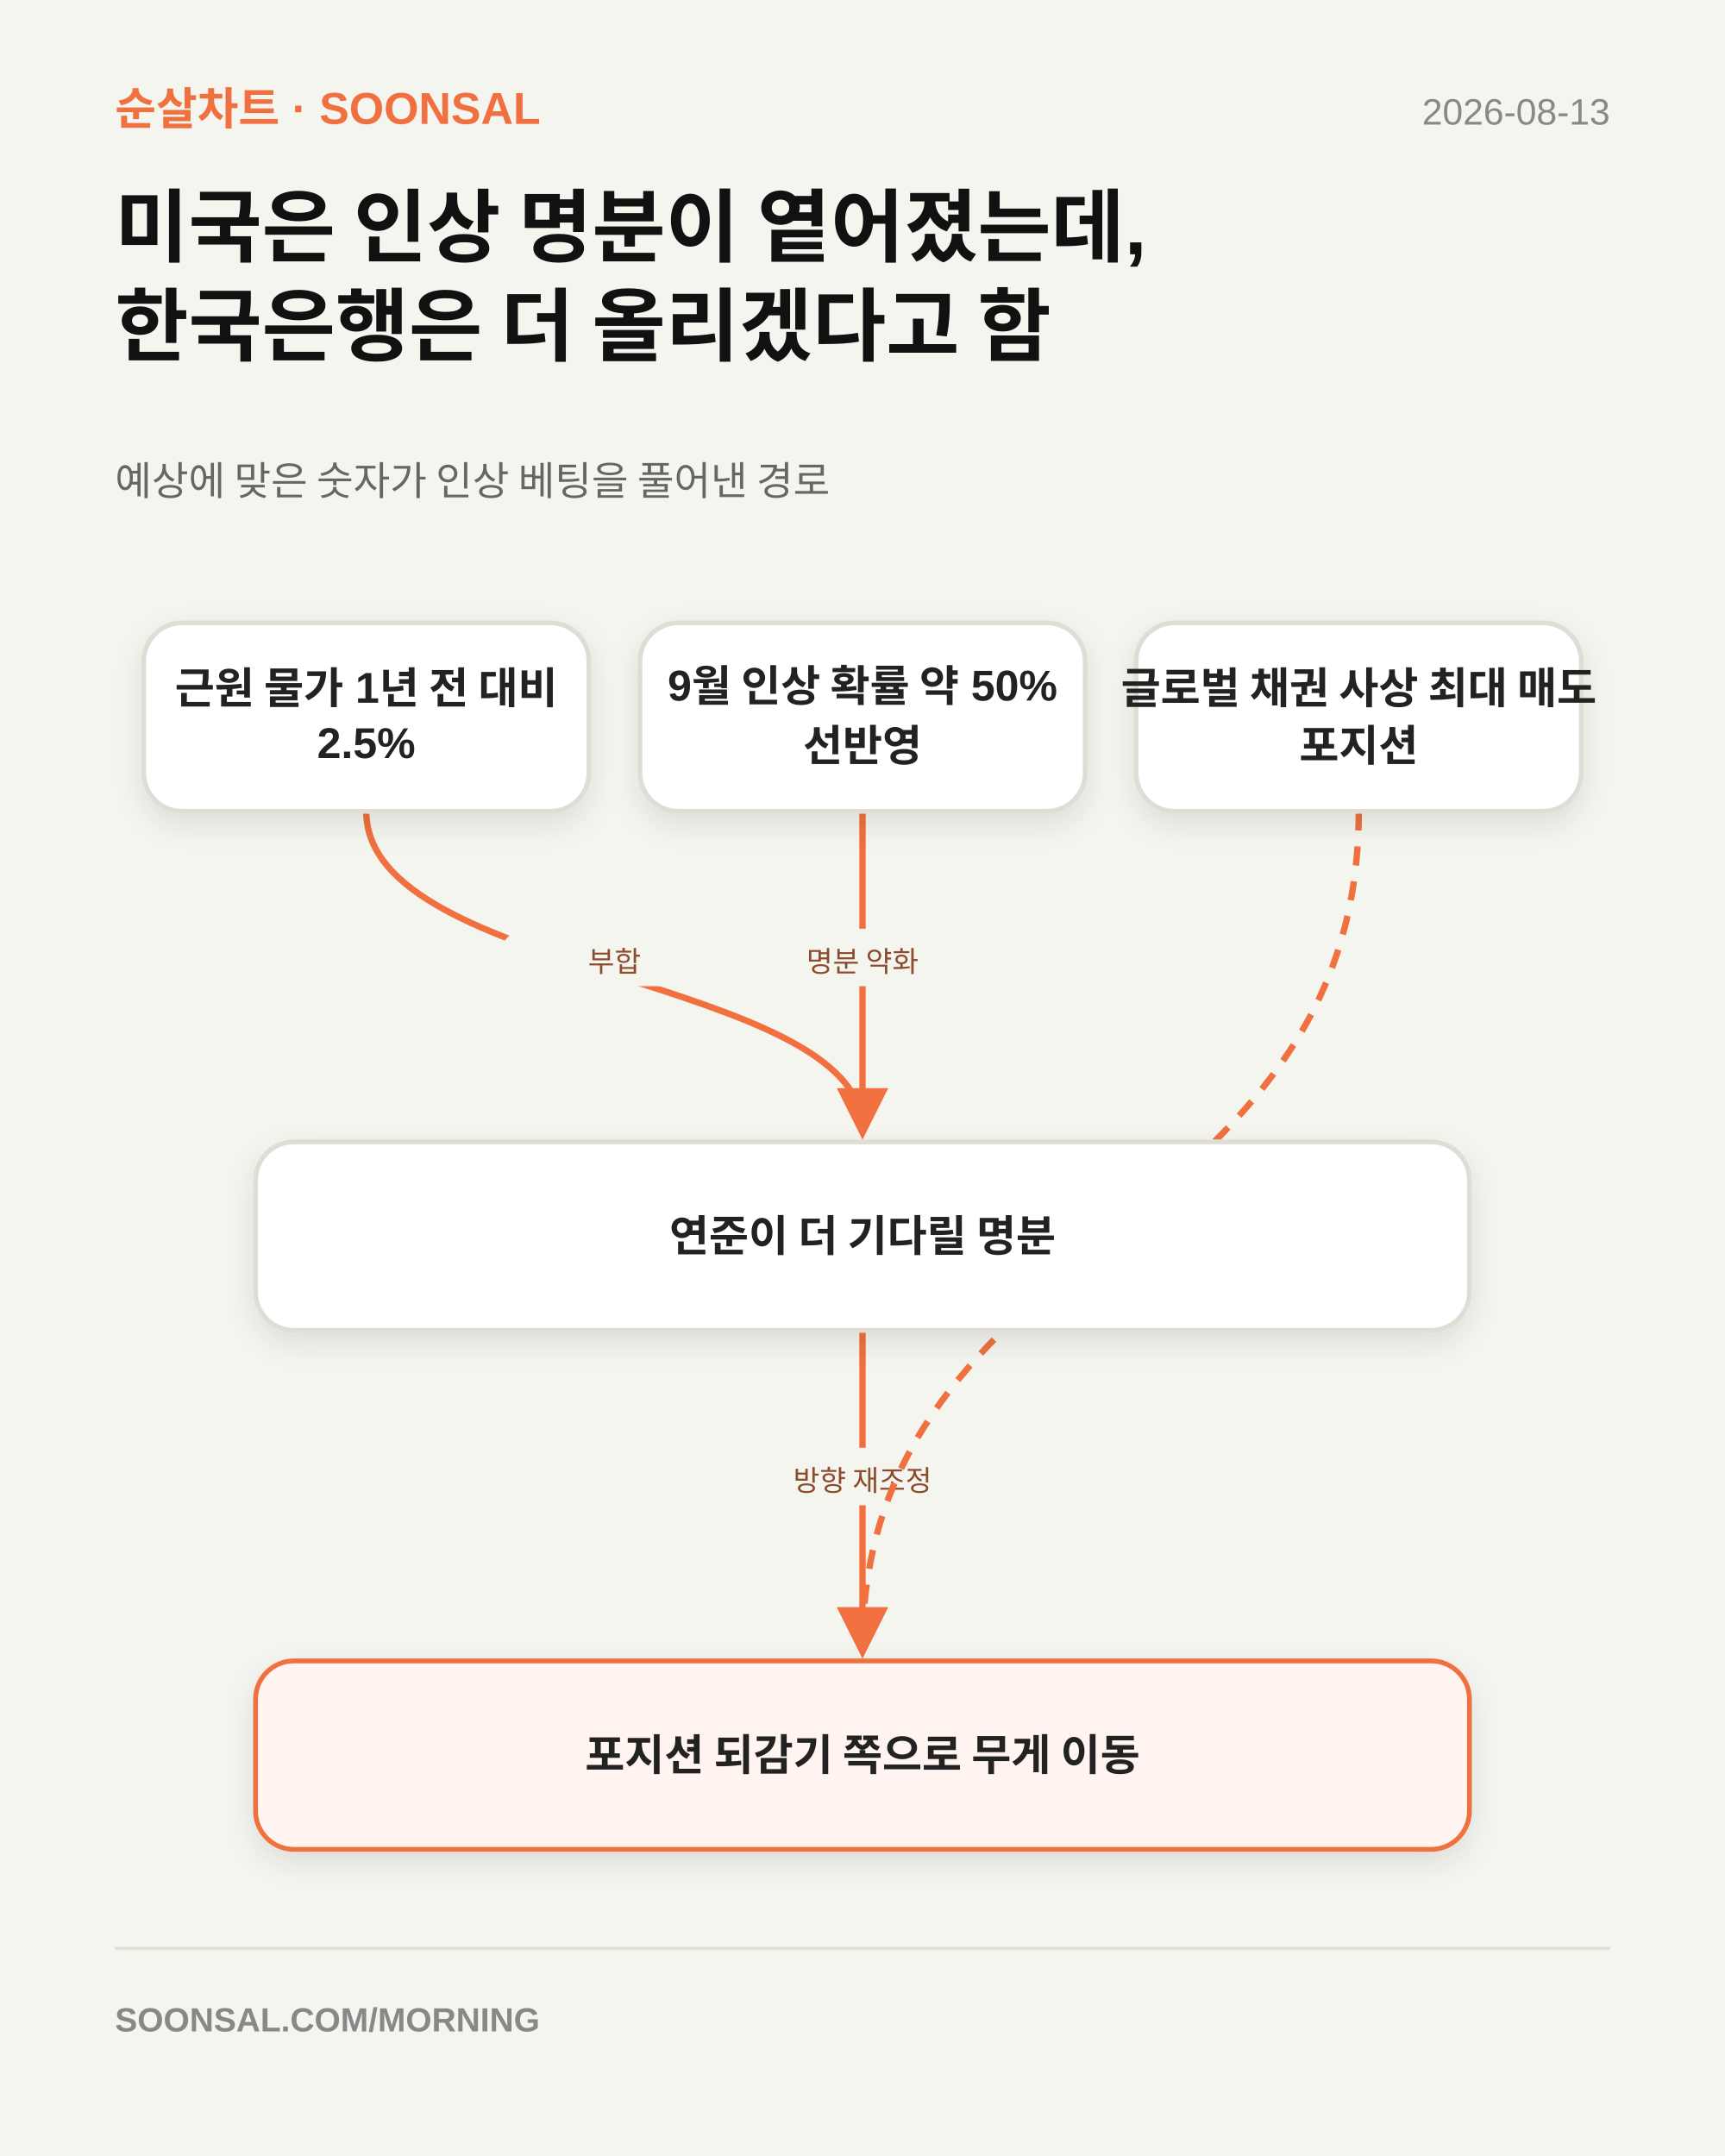
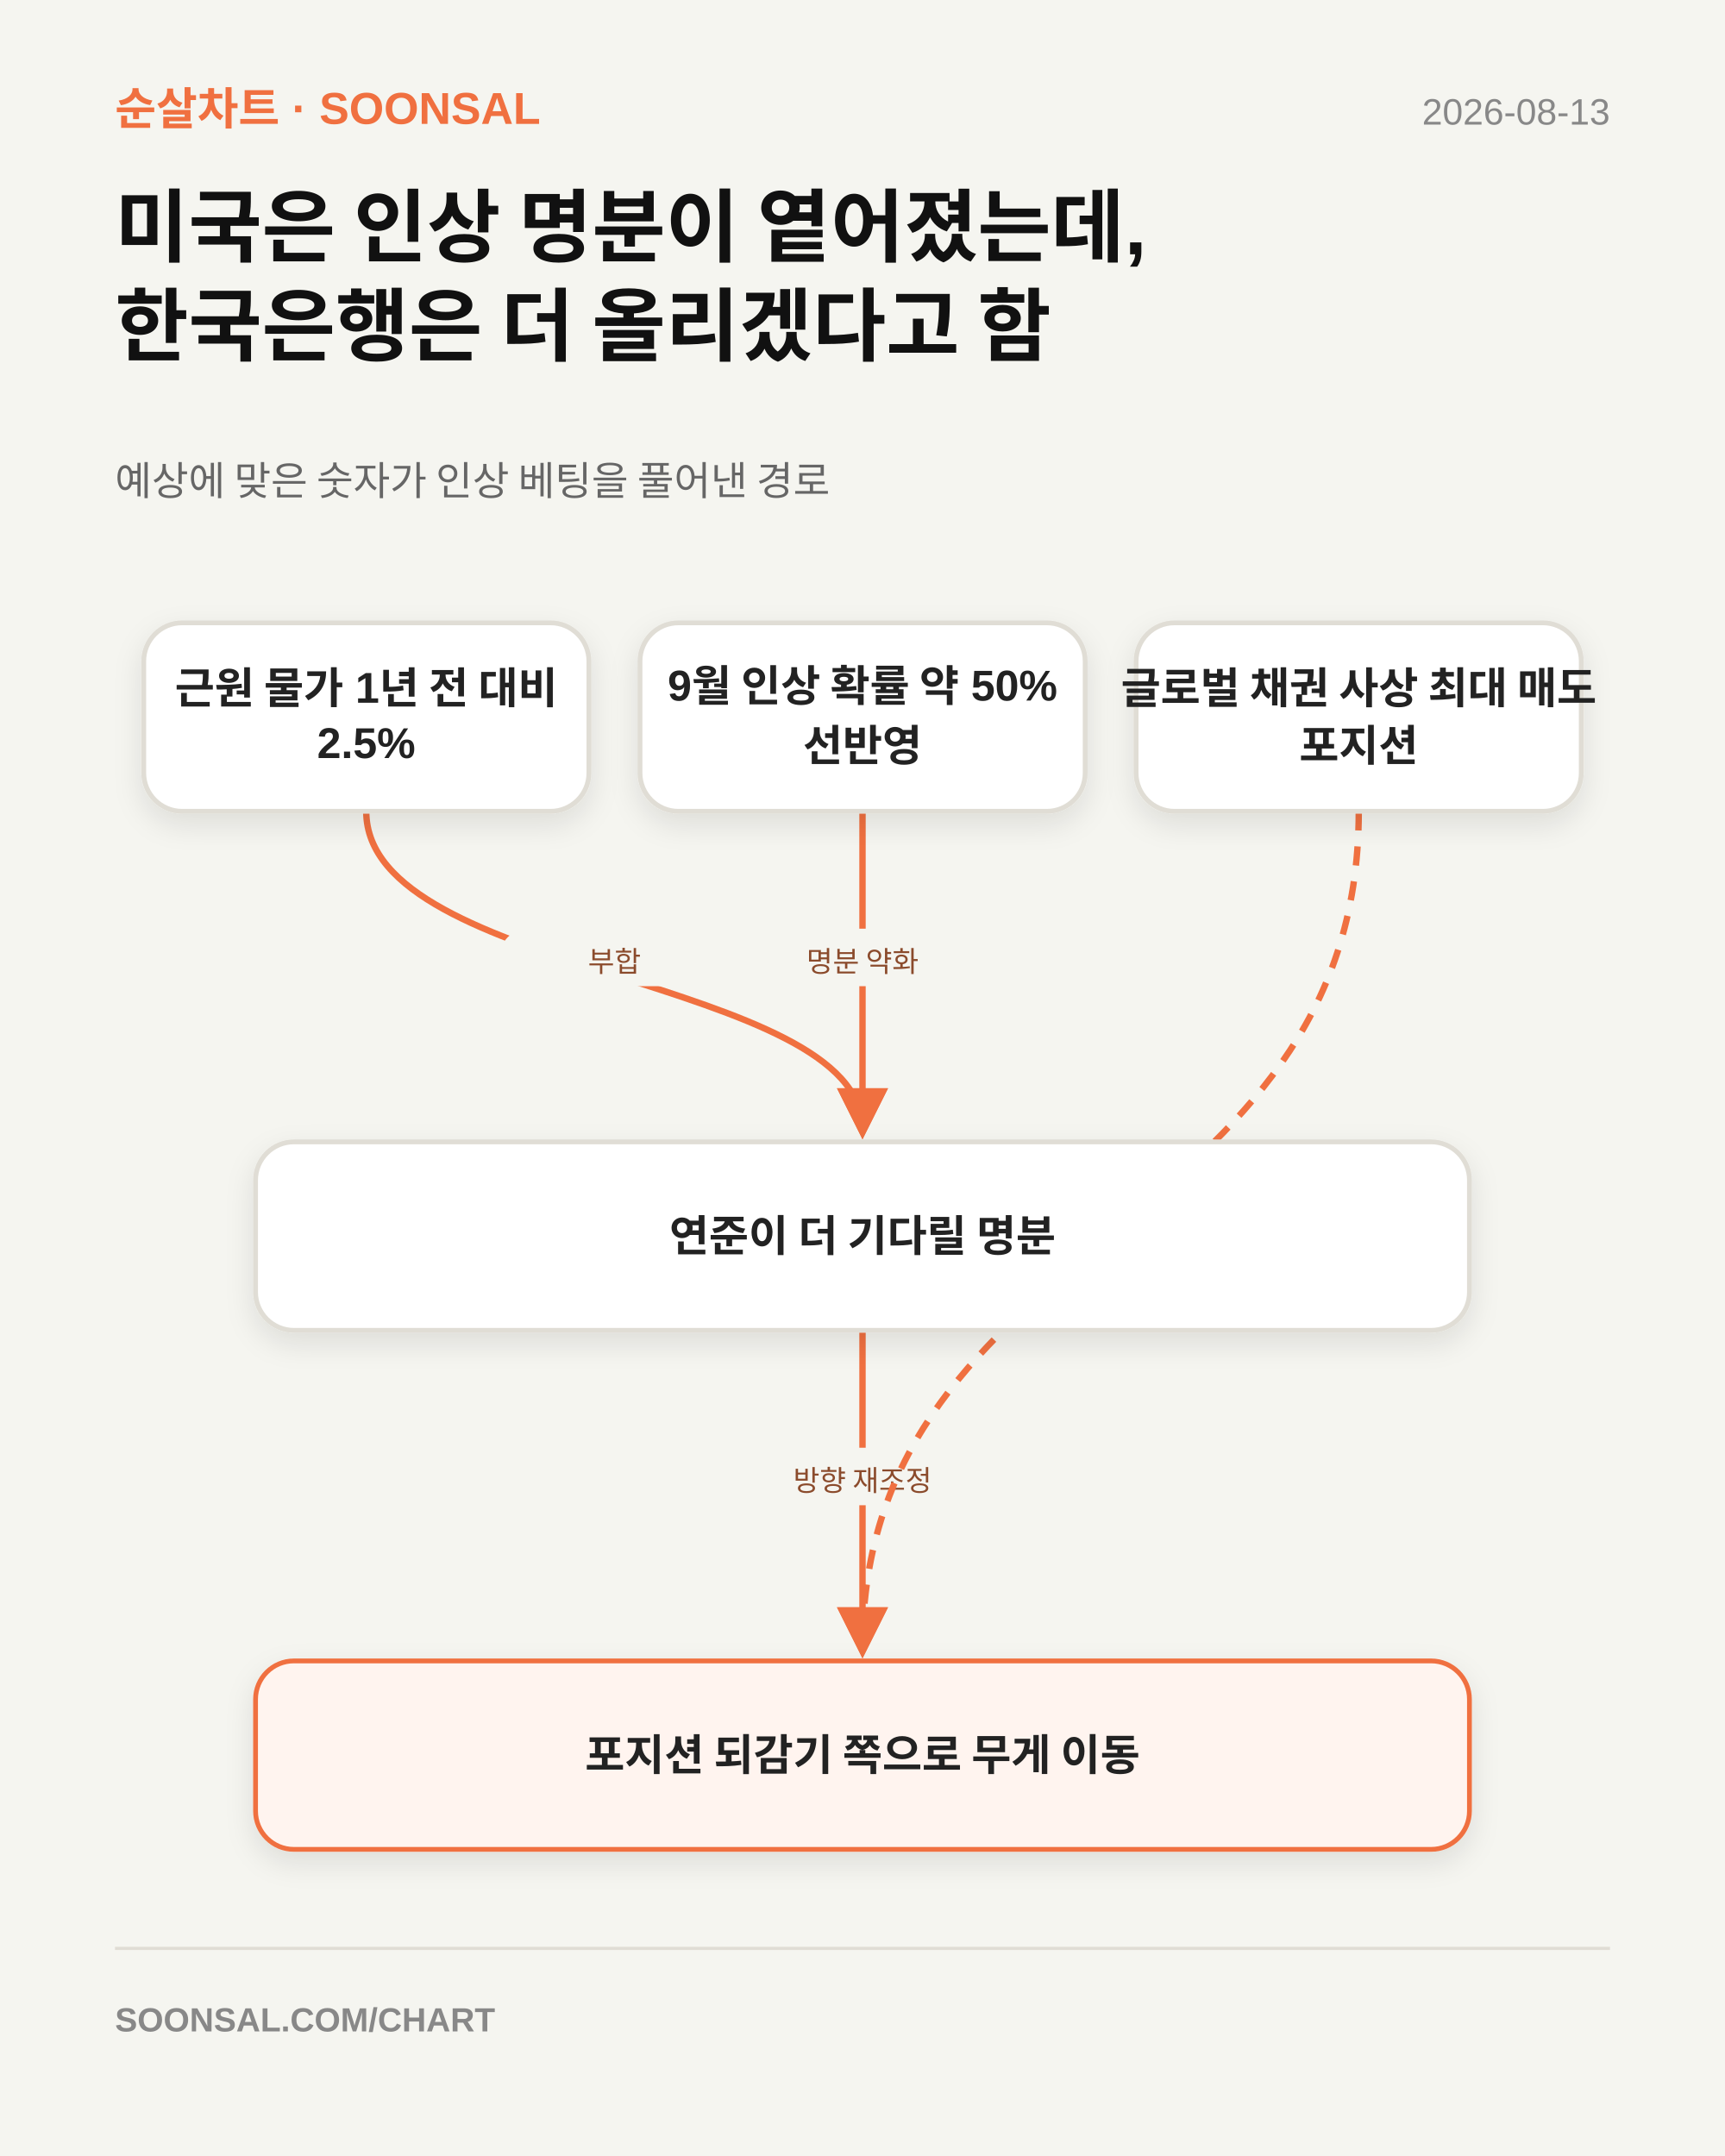
<svg xmlns="http://www.w3.org/2000/svg" width="1080" height="1350" viewBox="0 0 1080 1350">
  <defs>
    <filter id="shadow" x="-20%" y="-20%" width="140%" height="160%">
      <feDropShadow dx="0" dy="7" stdDeviation="9" flood-color="#111111" flood-opacity=".10" />
    </filter>
    <marker id="arrow" viewBox="0 0 10 10" refX="8" refY="5" markerWidth="8" markerHeight="8" orient="auto-start-reverse">
      <path d="M 0 0 L 10 5 L 0 10 z" fill="#F07040" />
    </marker>
  </defs>
  <rect width="1080" height="1350" fill="#F5F5F0" />
  <text x="72" y="78" font-family="Apple SD Gothic Neo,Malgun Gothic,Arial,sans-serif" font-size="28" font-weight="800" fill="#F07040">순살차트 · SOONSAL</text>
  <text x="1008" y="78" text-anchor="end" font-family="Apple SD Gothic Neo,Malgun Gothic,Arial,sans-serif" font-size="23" fill="#888888">2026-08-13</text>
  <text x="72" y="160" font-family="Apple SD Gothic Neo,Malgun Gothic,Arial,sans-serif" font-size="50" font-weight="800" fill="#111111">미국은 인상 명분이 옅어졌는데,</text>
  <text x="72" y="222" font-family="Apple SD Gothic Neo,Malgun Gothic,Arial,sans-serif" font-size="50" font-weight="800" fill="#111111">한국은행은 더 올리겠다고 함</text>
  <text x="72" y="310" font-family="Apple SD Gothic Neo,Malgun Gothic,Arial,sans-serif" font-size="25" fill="#666666">예상에 맞은 숫자가 인상 베팅을 풀어낸 경로</text>
  <path d="M 229.3 508.0 C 229.3 611.5, 540.0 611.5, 540.0 707.0" fill="none" stroke="#F07040" stroke-width="4" marker-end="url(#arrow)" />
  <rect x="312.7" y="581.5" width="144" height="36" rx="18" fill="#F5F5F0" />
  <text x="384.7" y="608.5" text-anchor="middle" font-family="Apple SD Gothic Neo,Malgun Gothic,Arial,sans-serif" font-size="18" fill="#8B4B2C">부합</text>
  <path d="M 540.0 508.0 C 540.0 611.5, 540.0 611.5, 540.0 707.0" fill="none" stroke="#F07040" stroke-width="4" marker-end="url(#arrow)" />
  <rect x="468.0" y="581.5" width="144" height="36" rx="18" fill="#F5F5F0" />
  <text x="540.0" y="608.5" text-anchor="middle" font-family="Apple SD Gothic Neo,Malgun Gothic,Arial,sans-serif" font-size="18" fill="#8B4B2C">명분 약화</text>
  <path d="M 540.0 833.0 C 540.0 936.5, 540.0 936.5, 540.0 1032.0" fill="none" stroke="#F07040" stroke-width="4" marker-end="url(#arrow)" />
  <rect x="468.0" y="906.5" width="144" height="36" rx="18" fill="#F5F5F0" />
  <text x="540.0" y="933.5" text-anchor="middle" font-family="Apple SD Gothic Neo,Malgun Gothic,Arial,sans-serif" font-size="18" fill="#8B4B2C">방향 재조정</text>
  <path d="M 850.7 508.0 C 850.7 774.0, 540.0 774.0, 540.0 1032.0" fill="none" stroke="#F07040" stroke-width="4" stroke-dasharray="12 10" marker-end="url(#arrow)" />
  <rect x="623.3" y="744.0" width="144" height="36" rx="18" fill="#F5F5F0" />
  <text x="695.3" y="771.0" text-anchor="middle" font-family="Apple SD Gothic Neo,Malgun Gothic,Arial,sans-serif" font-size="18" fill="#8B4B2C">쏠림이 되감기 키움</text>
  <rect x="90.0" y="390.0" width="278.7" height="118" rx="24" fill="#FFFFFF" stroke="#E0DDD5" stroke-width="3" filter="url(#shadow)" />
  <text x="229.3" y="431.0" text-anchor="middle" dominant-baseline="middle" font-family="Apple SD Gothic Neo,Malgun Gothic,Arial,sans-serif" font-size="27" font-weight="700" fill="#222222">근원 물가 1년 전 대비</text>
  <text x="229.3" y="467.0" text-anchor="middle" dominant-baseline="middle" font-family="Apple SD Gothic Neo,Malgun Gothic,Arial,sans-serif" font-size="27" font-weight="700" fill="#222222">2.5%</text>
  <rect x="400.7" y="390.0" width="278.7" height="118" rx="24" fill="#FFFFFF" stroke="#E0DDD5" stroke-width="3" filter="url(#shadow)" />
  <text x="540.0" y="431.0" text-anchor="middle" dominant-baseline="middle" font-family="Apple SD Gothic Neo,Malgun Gothic,Arial,sans-serif" font-size="27" font-weight="700" fill="#222222">9월 인상 확률 약 50%</text>
  <text x="540.0" y="467.0" text-anchor="middle" dominant-baseline="middle" font-family="Apple SD Gothic Neo,Malgun Gothic,Arial,sans-serif" font-size="27" font-weight="700" fill="#222222">선반영</text>
  <rect x="711.3" y="390.0" width="278.7" height="118" rx="24" fill="#FFFFFF" stroke="#E0DDD5" stroke-width="3" filter="url(#shadow)" />
  <text x="850.7" y="431.0" text-anchor="middle" dominant-baseline="middle" font-family="Apple SD Gothic Neo,Malgun Gothic,Arial,sans-serif" font-size="27" font-weight="700" fill="#222222">글로벌 채권 사상 최대 매도</text>
  <text x="850.7" y="467.0" text-anchor="middle" dominant-baseline="middle" font-family="Apple SD Gothic Neo,Malgun Gothic,Arial,sans-serif" font-size="27" font-weight="700" fill="#222222">포지션</text>
  <rect x="160.0" y="715.0" width="760.0" height="118" rx="24" fill="#FFFFFF" stroke="#E0DDD5" stroke-width="3" filter="url(#shadow)" />
  <text x="540.0" y="774.0" text-anchor="middle" dominant-baseline="middle" font-family="Apple SD Gothic Neo,Malgun Gothic,Arial,sans-serif" font-size="27" font-weight="700" fill="#222222">연준이 더 기다릴 명분</text>
  <rect x="160.0" y="1040.0" width="760.0" height="118" rx="24" fill="#FFF4EF" stroke="#F07040" stroke-width="3" filter="url(#shadow)" />
  <text x="540.0" y="1099.0" text-anchor="middle" dominant-baseline="middle" font-family="Apple SD Gothic Neo,Malgun Gothic,Arial,sans-serif" font-size="27" font-weight="700" fill="#222222">포지션 되감기 쪽으로 무게 이동</text>
  <line x1="72" y1="1220" x2="1008" y2="1220" stroke="#E0DDD5" stroke-width="2" />
-   <text x="72" y="1272" font-family="Apple SD Gothic Neo,Malgun Gothic,Arial,sans-serif" font-size="21" font-weight="700" fill="#888888">SOONSAL.COM/MORNING</text>
+   <text x="72" y="1272" font-family="Apple SD Gothic Neo,Malgun Gothic,Arial,sans-serif" font-size="21" font-weight="700" fill="#888888">SOONSAL.COM/CHART</text>
</svg>
